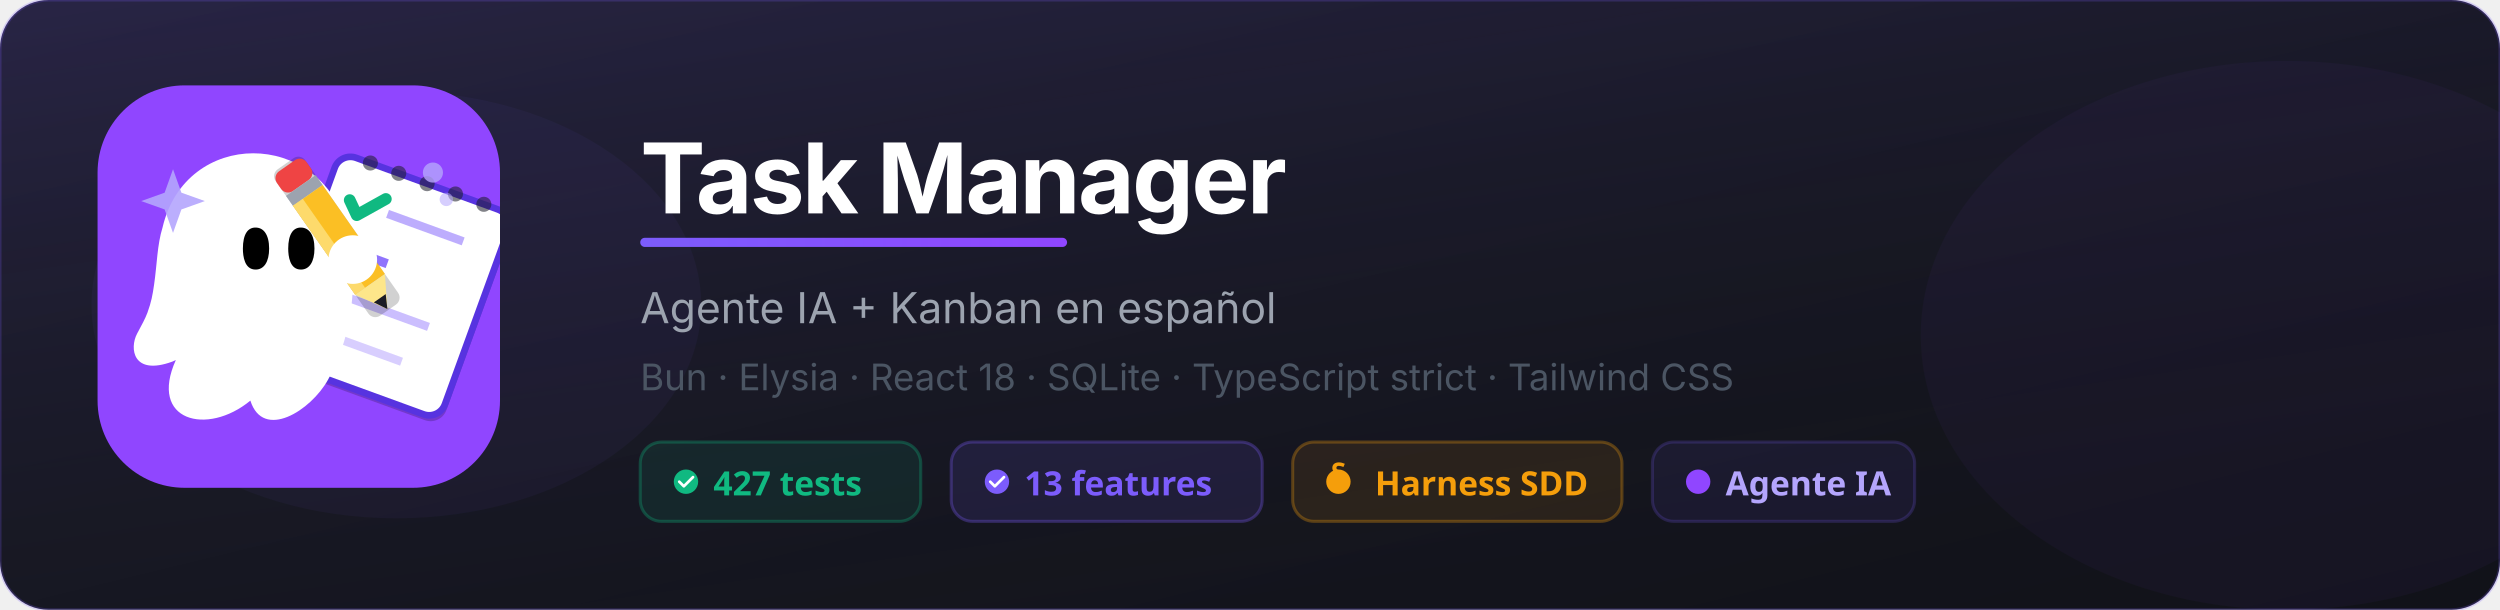
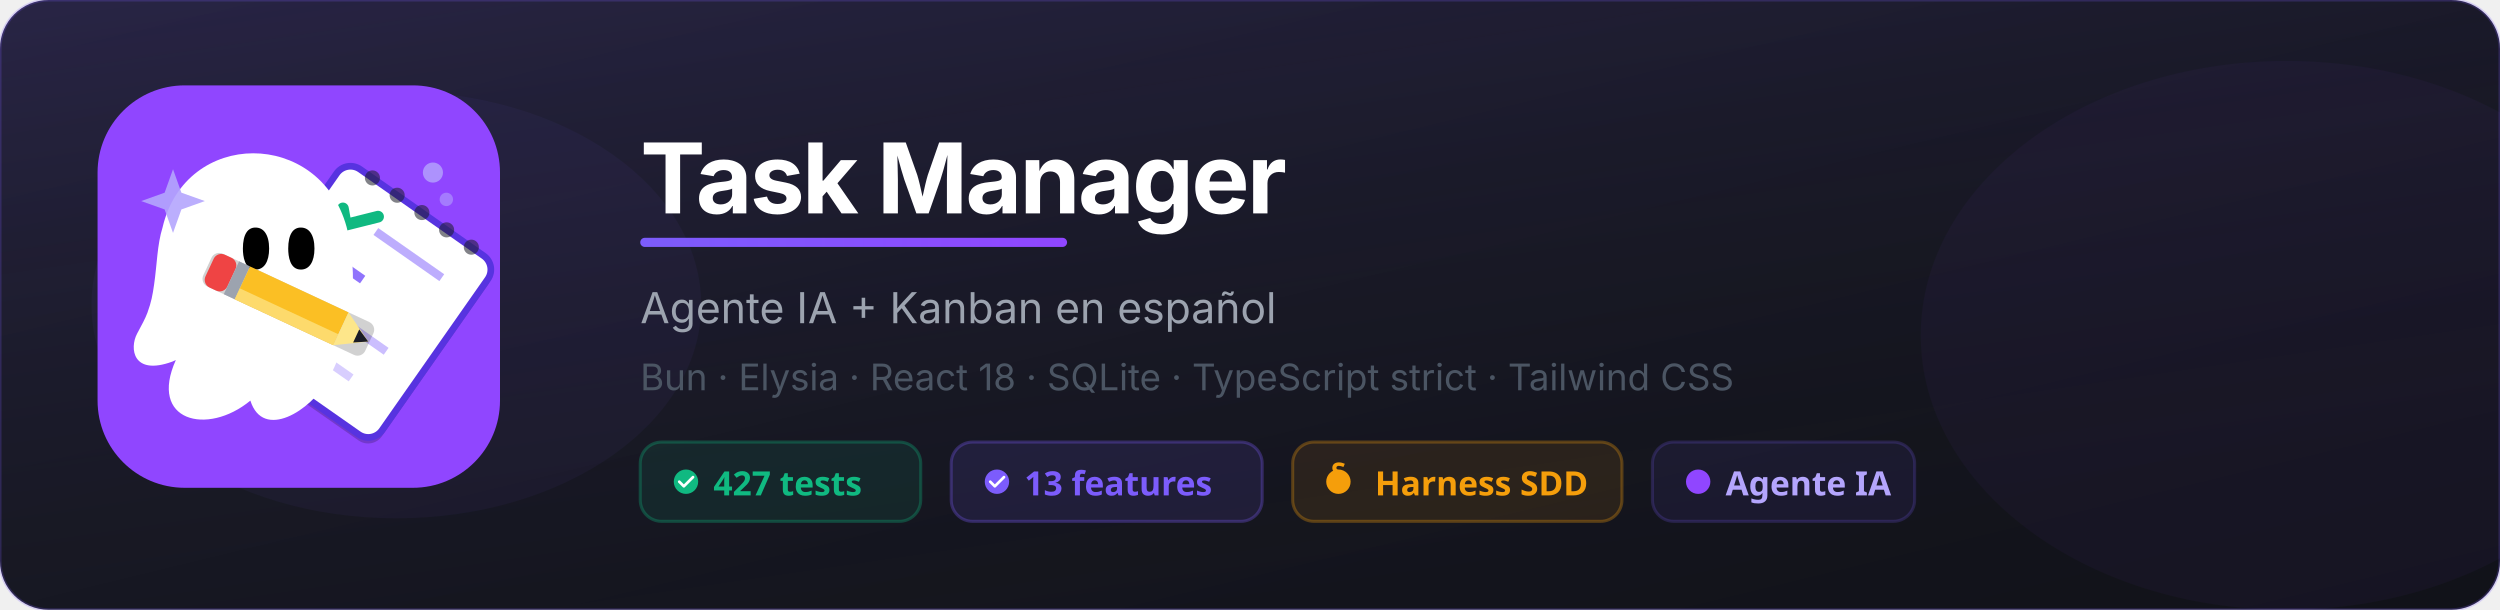
<svg xmlns="http://www.w3.org/2000/svg" viewBox="0 0 820 200" width="820" height="200" role="img" aria-label="Task Manager — workshop-kiro">
  <defs>
    <linearGradient id="g-bg" x1="0" y1="0" x2="1" y2="1" gradientUnits="objectBoundingBox">
      <stop offset="0%" stop-color="#1a1b26" />
      <stop offset="100%" stop-color="#111219" />
    </linearGradient>
    <linearGradient id="g-accent" x1="0" y1="0" x2="1" y2="0" gradientUnits="objectBoundingBox">
      <stop offset="0%" stop-color="#7c5cfc" />
      <stop offset="100%" stop-color="#9046FF" />
    </linearGradient>
    <linearGradient id="g-hero" x1="0" y1="0" x2="0.6" y2="1" gradientUnits="objectBoundingBox">
      <stop offset="0%" stop-color="#7c5cfc" stop-opacity="0.15" />
      <stop offset="100%" stop-color="#1a1b26" stop-opacity="0" />
    </linearGradient>
    <clipPath id="kiro-clip-banner">
      <path d="M18.8 0H5.2A5.2 5.2 0 000 5.2v13.6A5.2 5.2 0 005.2 24h13.6a5.2 5.2 0 005.2-5.2V5.2A5.2 5.2 0 0018.8 0z" />
    </clipPath>
  </defs>
  <rect width="820" height="200" rx="16" fill="url(#g-bg)" />
  <rect width="820" height="200" rx="16" fill="url(#g-hero)" />
  <rect width="820" height="200" rx="16" fill="none" stroke="rgba(124,92,252,0.22)" stroke-width="1" />
  <ellipse cx="130" cy="100" rx="100" ry="70" fill="#7c5cfc" opacity="0.05" />
  <ellipse cx="750" cy="110" rx="120" ry="90" fill="#9046FF" opacity="0.04" />
  <g transform="translate(32 28) scale(5.5)">
    <path d="M18.8 0H5.2A5.2 5.2 0 000 5.2v13.6A5.2 5.2 0 005.2 24h13.6a5.2 5.2 0 005.2-5.2V5.2A5.2 5.2 0 0018.8 0z" fill="#9046FF" />
    <g clip-path="url(#kiro-clip-banner)">
-       <g transform="translate(17.6 11.5) rotate(20)">
+       <g transform="translate(15.9 12.5) rotate(35)">
        <rect x="-5.3" y="-5.7" width="11" height="13" rx="1" fill="#000" opacity="0.2" />
        <rect x="-5.5" y="-6" width="11" height="13" rx="1" fill="#ffffff" stroke="#5733e0" stroke-width="0.4" />
        <circle cx="-3.6" cy="-6" r="0.45" fill="#1a1b26" opacity="0.55" />
        <circle cx="-1.8" cy="-6" r="0.45" fill="#1a1b26" opacity="0.55" />
        <circle cx="0" cy="-6" r="0.45" fill="#1a1b26" opacity="0.55" />
        <circle cx="1.8" cy="-6" r="0.45" fill="#1a1b26" opacity="0.55" />
        <circle cx="3.6" cy="-6" r="0.45" fill="#1a1b26" opacity="0.55" />
        <path d="M-4 -3.5 l0.7 0.7 l1.3 -1.5" fill="none" stroke="#10b981" stroke-width="0.7" stroke-linecap="round" stroke-linejoin="round" />
        <line x1="-1.6" y1="-3.5" x2="3.2" y2="-3.5" stroke="#7c5cfc" stroke-width="0.5" opacity="0.5" />
        <line x1="-4" y1="-0.7" x2="-0.6" y2="-0.7" stroke="#7c5cfc" stroke-width="0.55" opacity="0.85" />
        <line x1="-4" y1="2" x2="3" y2="2" stroke="#7c5cfc" stroke-width="0.5" opacity="0.4" />
        <line x1="-4" y1="4.5" x2="2.2" y2="4.5" stroke="#7c5cfc" stroke-width="0.5" opacity="0.3" />
      </g>
      <g transform="translate(-3.3 0)">
        <path d="M7.97 16.376c-1.644 3.642 1.86 4.556 4.443 2.424.76 2.39 3.608.607 4.631-1.247 2.251-4.084 1.342-8.249 1.108-9.108-1.6-5.859-9.6-5.869-10.976.03-.323 1.033-.328 2.206-.507 3.423-.09.617-.16 1.009-.393 1.655-.139.373-.323.7-.62 1.257-.458.865-.264 2.53 2.101 1.665l.224-.1h-.01l-.001.001z" fill="#ffffff" />
        <path d="M12.722 10.985c-.656 0-.755-.785-.755-1.252 0-.423.074-.756.218-.97a.61.61 0 01.537-.283c.229 0 .428.095.567.289.159.218.243.55.243.964 0 .785-.303 1.252-.805 1.252h-.005z" fill="#000000" />
        <path d="M15.425 10.985c-.656 0-.755-.785-.755-1.252 0-.423.074-.756.219-.97a.61.61 0 01.536-.283c.229 0 .428.095.567.289.159.218.243.55.243.964 0 .785-.303 1.252-.805 1.252h-.005z" fill="#000000" />
      </g>
-       <g transform="translate(6.3 -2.8)">
-         <g transform="translate(8.3 12.31) rotate(-35) scale(0.72)">
+       <g transform="translate(4.8 0.2)">
+         <g transform="translate(7.1 13.1) rotate(-65) scale(0.72)">
          <rect x="-1.5" y="-8.2" width="3" height="14.8" rx="0.7" fill="#000" opacity="0.18" />
          <rect x="-1.5" y="-8" width="3" height="2" rx="0.7" fill="#ef4444" />
          <rect x="-1.5" y="-6" width="3" height="1" fill="#9ca3af" />
          <rect x="-1.5" y="-5" width="3" height="9" fill="#fbbf24" />
          <rect x="-1.5" y="-5" width="1" height="9" fill="#fde68a" opacity="0.7" />
          <polygon points="-1.5,4 1.5,4 0,6.5" fill="#fde68a" />
          <polygon points="-0.6,5.4 0.6,5.4 0,6.5" fill="#1a1b26" />
        </g>
-         <circle cx="8.92" cy="13.19" r="1.45" fill="#ffffff" />
      </g>
      <path d="M4.5 5 L5 6.4 L6.4 6.9 L5 7.4 L4.5 8.8 L4 7.4 L2.6 6.9 L4 6.4 Z" fill="#b4a5fd" opacity="0.9" />
      <circle cx="20" cy="5.2" r="0.6" fill="#b4a5fd" opacity="0.8" />
      <circle cx="20.8" cy="6.8" r="0.4" fill="#b4a5fd" opacity="0.55" />
    </g>
  </g>
  <text x="210" y="70" font-family="system-ui,-apple-system,BlinkMacSystemFont,'Segoe UI',sans-serif" font-size="32" font-weight="700" fill="#ffffff" letter-spacing="-0.8">Task Manager</text>
  <rect x="210" y="78" width="140" height="3" rx="1.5" fill="url(#g-accent)" />
  <text x="210" y="106" font-family="system-ui,-apple-system,sans-serif" font-size="14" fill="#9ca3af">Agente IA + Kanban en español</text>
  <text x="210" y="128" font-family="system-ui,-apple-system,sans-serif" font-size="12" fill="#4b5563">Bun · Elysia · React 18 · SQLite · TypeScript strict · Tailwind CSS</text>
  <rect x="210" y="145" width="92" height="26" rx="7" fill="rgba(16,185,129,0.1)" stroke="rgba(16,185,129,0.3)" stroke-width="1" />
  <circle cx="225" cy="158" r="4" fill="#10b981" />
  <path d="M222.8 158 l1.5 1.5 l3-3" stroke="#fff" stroke-width="0.9" stroke-linecap="round" stroke-linejoin="round" fill="none" />
  <text x="234" y="162.5" font-family="system-ui,sans-serif" font-size="11" fill="#10b981" font-weight="600">427 tests</text>
  <rect x="312" y="145" width="102" height="26" rx="7" fill="rgba(124,92,252,0.12)" stroke="rgba(124,92,252,0.3)" stroke-width="1" />
  <circle cx="327" cy="158" r="4" fill="#7c5cfc" />
  <path d="M324.8 158 l1.5 1.5 l3-3" stroke="#fff" stroke-width="0.9" stroke-linecap="round" stroke-linejoin="round" fill="none" />
  <text x="336" y="162.5" font-family="system-ui,sans-serif" font-size="11" fill="#7c5cfc" font-weight="600">13 features</text>
  <rect x="424" y="145" width="108" height="26" rx="7" fill="rgba(245,158,11,0.1)" stroke="rgba(245,158,11,0.3)" stroke-width="1" />
  <circle cx="439" cy="158" r="4" fill="#f59e0b" />
  <text x="423" y="155" font-family="system-ui,sans-serif" font-size="9" fill="#f59e0b" font-weight="700" text-anchor="middle" dominant-baseline="middle">
    <tspan x="439">S</tspan>
  </text>
  <text x="451" y="162.5" font-family="system-ui,sans-serif" font-size="11" fill="#f59e0b" font-weight="600">Harness SDD</text>
  <rect x="542" y="145" width="86" height="26" rx="7" fill="rgba(124,92,252,0.08)" stroke="rgba(124,92,252,0.2)" stroke-width="1" />
  <circle cx="557" cy="158" r="4" fill="#9046FF" />
  <text x="566" y="162.5" font-family="system-ui,sans-serif" font-size="11" fill="#b4a5fd" font-weight="600">Agente IA</text>
</svg>
